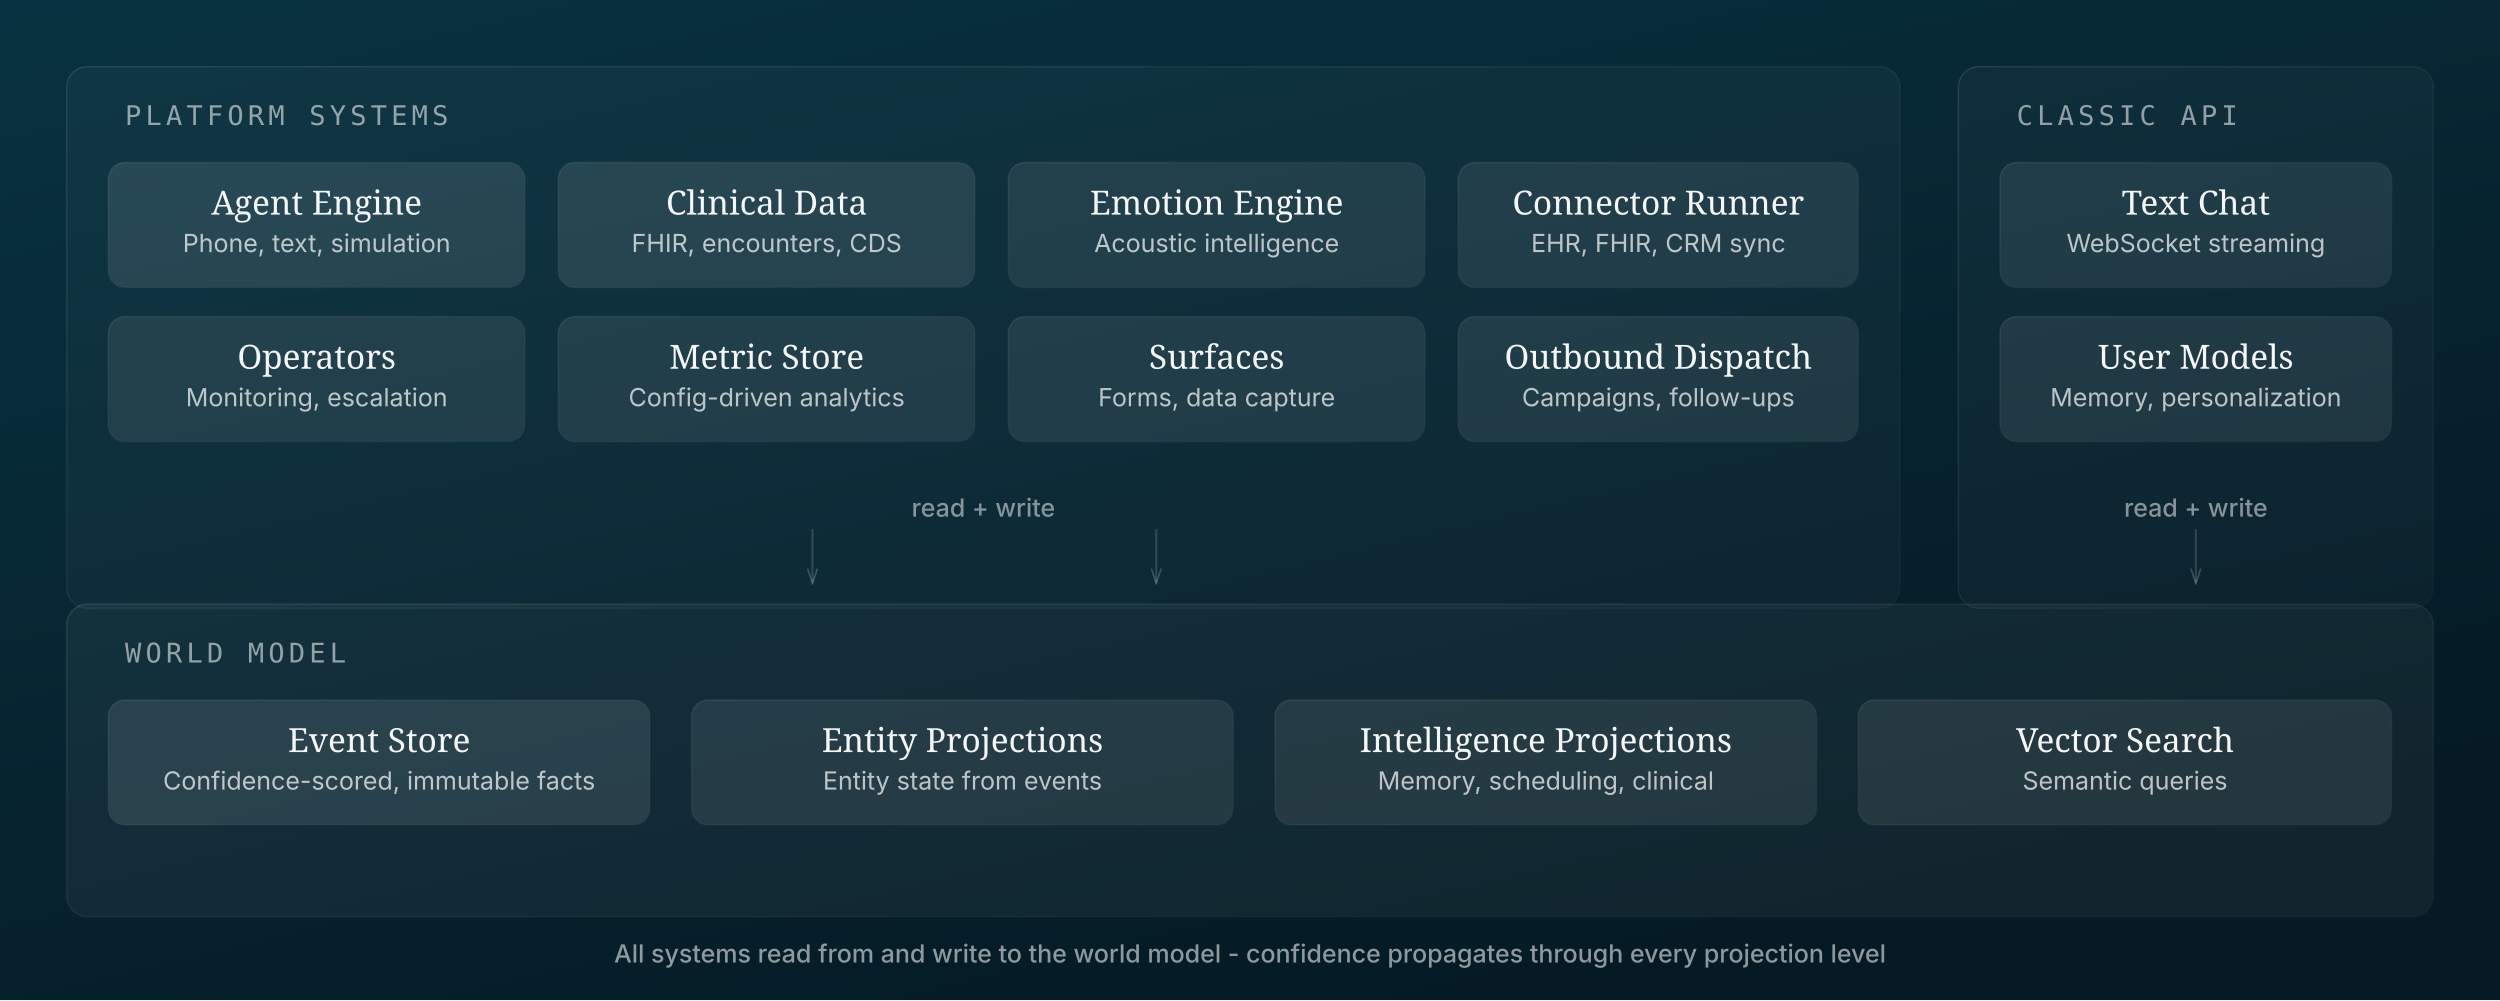
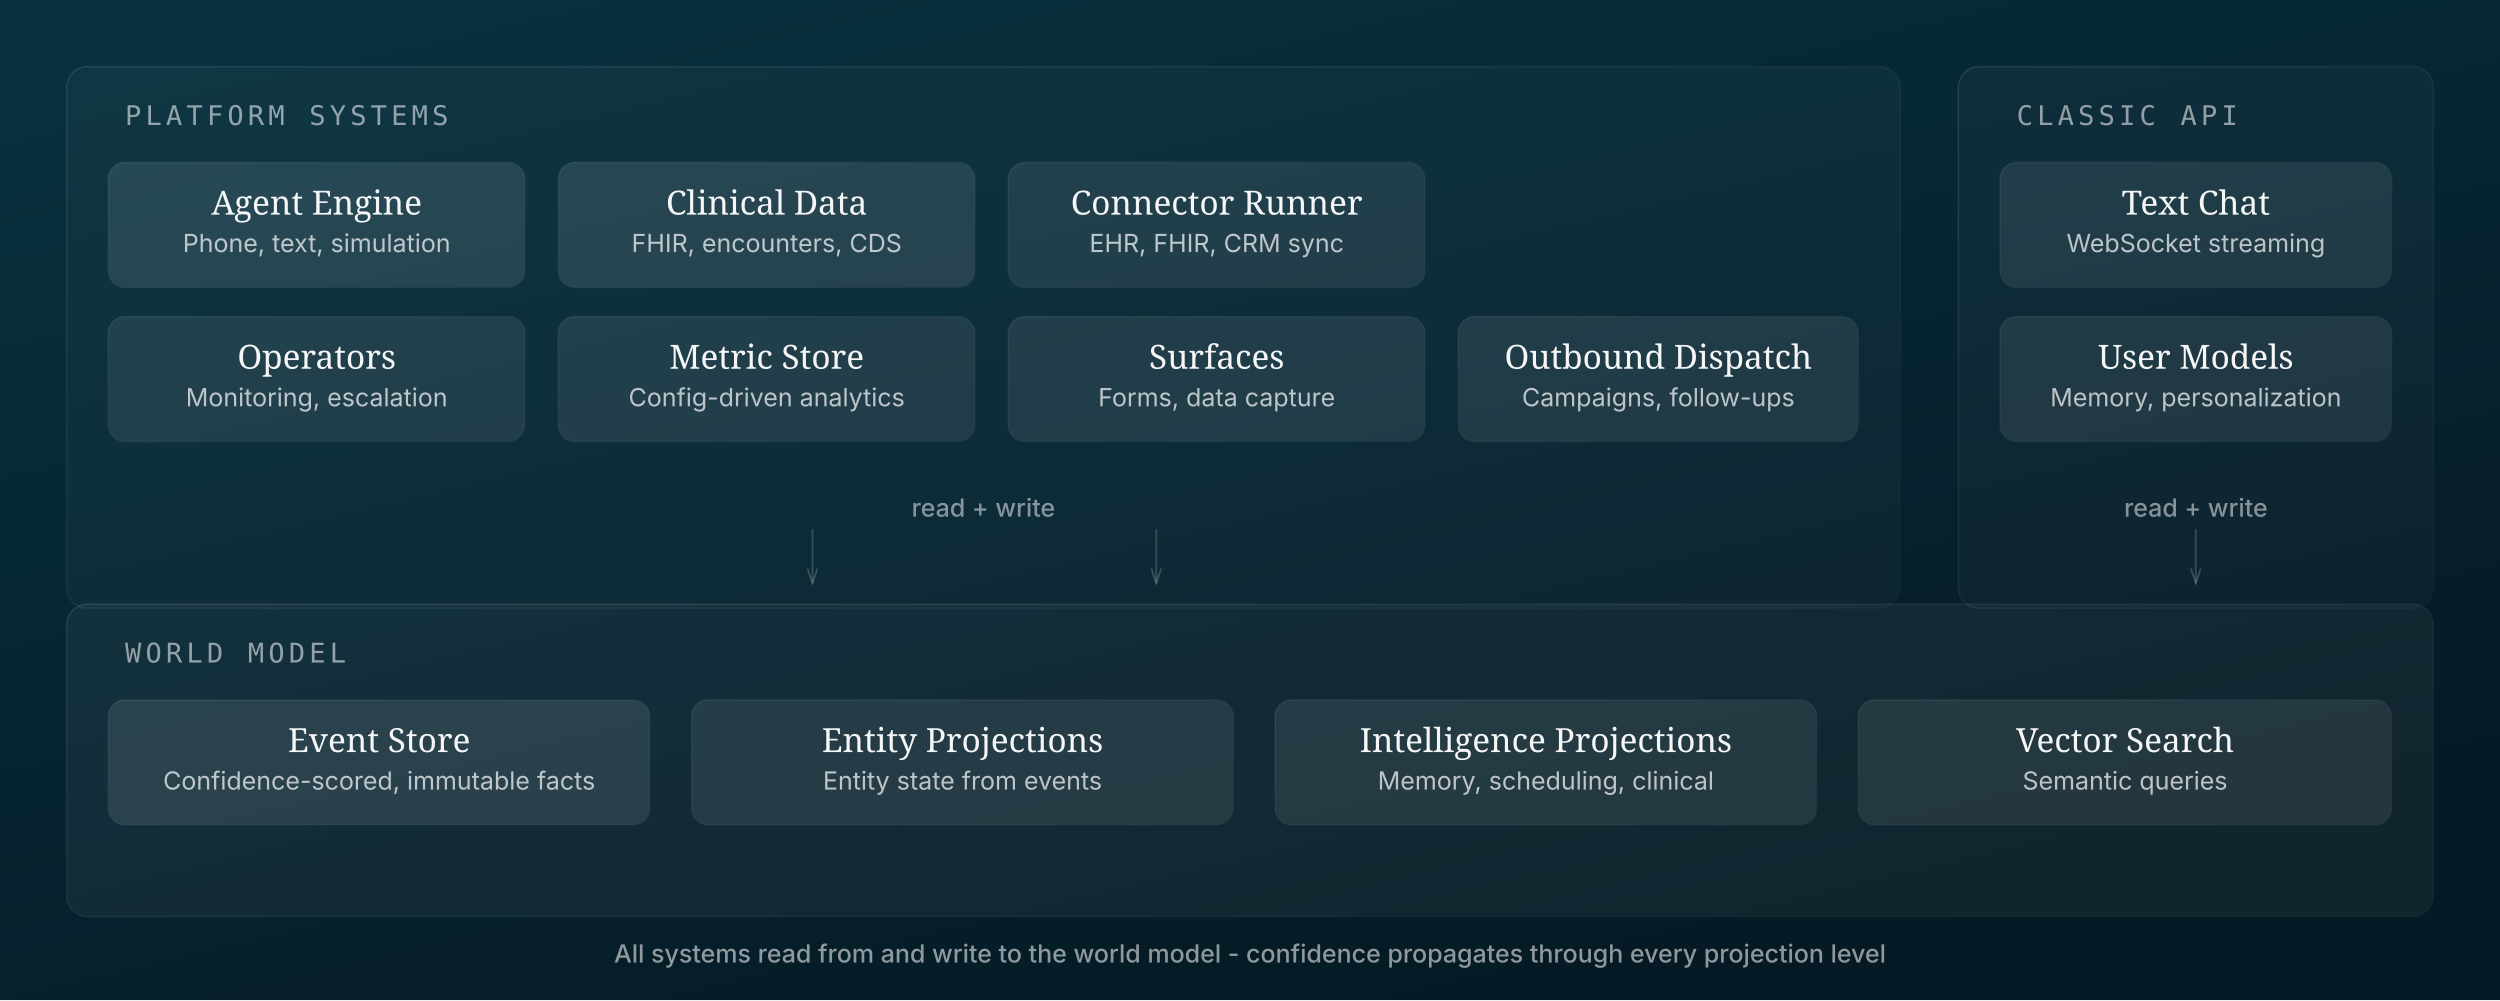
<svg xmlns="http://www.w3.org/2000/svg" width="1200" height="480" viewBox="0 0 1200 480">
  <defs>
    <linearGradient id="bg" x1="0" y1="0" x2="0.6" y2="1">
      <stop offset="0%" stop-color="#083241" />
      <stop offset="100%" stop-color="#051A24" />
    </linearGradient>
    <linearGradient id="strokeGrad" x1="0" y1="0" x2="1" y2="1">
      <stop offset="0%" stop-color="white" stop-opacity="0.1" />
      <stop offset="100%" stop-color="#999" stop-opacity="0.04" />
    </linearGradient>
    <linearGradient id="strokeGradSubtle" x1="0" y1="0" x2="1" y2="1">
      <stop offset="0%" stop-color="white" stop-opacity="0.08" />
      <stop offset="100%" stop-color="#999" stop-opacity="0.03" />
    </linearGradient>
    <marker id="arrow" viewBox="0 0 10 7" refX="9" refY="3.5" markerWidth="8" markerHeight="6" orient="auto-start-reverse">
      <path d="M 0 0.5 L 9 3.5 L 0 6.5" fill="none" stroke="white" stroke-width="1" opacity="0.2" />
    </marker>
  </defs>
  <rect width="1200" height="480" fill="url(#bg)" />
  <rect x="32" y="32" width="880" height="260" rx="10" fill="white" fill-opacity="0.03" stroke="url(#strokeGrad)" stroke-width="0.75" />
  <text x="60" y="60" font-family="'Diatype Mono', 'SF Mono', monospace" font-size="13" font-weight="500" fill="white" fill-opacity="0.55" letter-spacing="2">PLATFORM SYSTEMS</text>
  <rect x="52" y="78" width="200" height="60" rx="8" fill="white" fill-opacity="0.1" stroke="url(#strokeGradSubtle)" stroke-width="0.75" />
  <text x="152" y="103" text-anchor="middle" font-family="'Flecha S', Georgia, serif" font-size="16" fill="white" fill-opacity="0.95">Agent Engine</text>
  <text x="152" y="121" text-anchor="middle" font-family="Inter, sans-serif" font-size="12" fill="white" fill-opacity="0.7">Phone, text, simulation</text>
  <rect x="268" y="78" width="200" height="60" rx="8" fill="white" fill-opacity="0.1" stroke="url(#strokeGradSubtle)" stroke-width="0.75" />
  <text x="368" y="103" text-anchor="middle" font-family="'Flecha S', Georgia, serif" font-size="16" fill="white" fill-opacity="0.95">Clinical Data</text>
  <text x="368" y="121" text-anchor="middle" font-family="Inter, sans-serif" font-size="12" fill="white" fill-opacity="0.7">FHIR, encounters, CDS</text>
  <rect x="484" y="78" width="200" height="60" rx="8" fill="white" fill-opacity="0.08" stroke="url(#strokeGradSubtle)" stroke-width="0.75" />
-   <text x="584" y="103" text-anchor="middle" font-family="'Flecha S', Georgia, serif" font-size="16" fill="white" fill-opacity="0.95">Emotion Engine</text>
-   <text x="584" y="121" text-anchor="middle" font-family="Inter, sans-serif" font-size="12" fill="white" fill-opacity="0.7">Acoustic intelligence</text>
-   <rect x="700" y="78" width="192" height="60" rx="8" fill="white" fill-opacity="0.08" stroke="url(#strokeGradSubtle)" stroke-width="0.75" />
-   <text x="796" y="103" text-anchor="middle" font-family="'Flecha S', Georgia, serif" font-size="16" fill="white" fill-opacity="0.95">Connector Runner</text>
-   <text x="796" y="121" text-anchor="middle" font-family="Inter, sans-serif" font-size="12" fill="white" fill-opacity="0.7">EHR, FHIR, CRM sync</text>
+   <text x="584" y="103" text-anchor="middle" font-family="'Flecha S', Georgia, serif" font-size="16" fill="white" fill-opacity="0.95">Connector Runner</text>
+   <text x="584" y="121" text-anchor="middle" font-family="Inter, sans-serif" font-size="12" fill="white" fill-opacity="0.7">EHR, FHIR, CRM sync</text>
  <rect x="52" y="152" width="200" height="60" rx="8" fill="white" fill-opacity="0.08" stroke="url(#strokeGradSubtle)" stroke-width="0.75" />
  <text x="152" y="177" text-anchor="middle" font-family="'Flecha S', Georgia, serif" font-size="16" fill="white" fill-opacity="0.95">Operators</text>
  <text x="152" y="195" text-anchor="middle" font-family="Inter, sans-serif" font-size="12" fill="white" fill-opacity="0.7">Monitoring, escalation</text>
  <rect x="268" y="152" width="200" height="60" rx="8" fill="white" fill-opacity="0.08" stroke="url(#strokeGradSubtle)" stroke-width="0.75" />
  <text x="368" y="177" text-anchor="middle" font-family="'Flecha S', Georgia, serif" font-size="16" fill="white" fill-opacity="0.95">Metric Store</text>
  <text x="368" y="195" text-anchor="middle" font-family="Inter, sans-serif" font-size="12" fill="white" fill-opacity="0.7">Config-driven analytics</text>
  <rect x="484" y="152" width="200" height="60" rx="8" fill="white" fill-opacity="0.08" stroke="url(#strokeGradSubtle)" stroke-width="0.75" />
  <text x="584" y="177" text-anchor="middle" font-family="'Flecha S', Georgia, serif" font-size="16" fill="white" fill-opacity="0.95">Surfaces</text>
  <text x="584" y="195" text-anchor="middle" font-family="Inter, sans-serif" font-size="12" fill="white" fill-opacity="0.7">Forms, data capture</text>
  <rect x="700" y="152" width="192" height="60" rx="8" fill="white" fill-opacity="0.08" stroke="url(#strokeGradSubtle)" stroke-width="0.75" />
  <text x="796" y="177" text-anchor="middle" font-family="'Flecha S', Georgia, serif" font-size="16" fill="white" fill-opacity="0.95">Outbound Dispatch</text>
  <text x="796" y="195" text-anchor="middle" font-family="Inter, sans-serif" font-size="12" fill="white" fill-opacity="0.7">Campaigns, follow-ups</text>
  <text x="472" y="248" text-anchor="middle" font-family="Inter, sans-serif" font-size="12" font-weight="500" fill="white" fill-opacity="0.5">read + write</text>
  <line x1="390" y1="254" x2="390" y2="280" stroke="white" stroke-width="1" stroke-opacity="0.15" marker-end="url(#arrow)" />
  <line x1="555" y1="254" x2="555" y2="280" stroke="white" stroke-width="1" stroke-opacity="0.15" marker-end="url(#arrow)" />
  <rect x="940" y="32" width="228" height="260" rx="10" fill="white" fill-opacity="0.03" stroke="url(#strokeGrad)" stroke-width="0.75" />
  <text x="968" y="60" font-family="'Diatype Mono', 'SF Mono', monospace" font-size="13" font-weight="500" fill="white" fill-opacity="0.55" letter-spacing="2">CLASSIC API</text>
  <rect x="960" y="78" width="188" height="60" rx="8" fill="white" fill-opacity="0.08" stroke="url(#strokeGradSubtle)" stroke-width="0.75" />
  <text x="1054" y="103" text-anchor="middle" font-family="'Flecha S', Georgia, serif" font-size="16" fill="white" fill-opacity="0.95">Text Chat</text>
  <text x="1054" y="121" text-anchor="middle" font-family="Inter, sans-serif" font-size="12" fill="white" fill-opacity="0.7">WebSocket streaming</text>
  <rect x="960" y="152" width="188" height="60" rx="8" fill="white" fill-opacity="0.08" stroke="url(#strokeGradSubtle)" stroke-width="0.75" />
  <text x="1054" y="177" text-anchor="middle" font-family="'Flecha S', Georgia, serif" font-size="16" fill="white" fill-opacity="0.95">User Models</text>
  <text x="1054" y="195" text-anchor="middle" font-family="Inter, sans-serif" font-size="12" fill="white" fill-opacity="0.7">Memory, personalization</text>
  <text x="1054" y="248" text-anchor="middle" font-family="Inter, sans-serif" font-size="12" font-weight="500" fill="white" fill-opacity="0.5">read + write</text>
  <line x1="1054" y1="254" x2="1054" y2="280" stroke="white" stroke-width="1" stroke-opacity="0.15" marker-end="url(#arrow)" />
  <rect x="32" y="290" width="1136" height="150" rx="10" fill="white" fill-opacity="0.05" stroke="url(#strokeGrad)" stroke-width="0.75" />
  <text x="60" y="318" font-family="'Diatype Mono', 'SF Mono', monospace" font-size="13" font-weight="500" fill="white" fill-opacity="0.55" letter-spacing="2">WORLD MODEL</text>
  <rect x="52" y="336" width="260" height="60" rx="8" fill="white" fill-opacity="0.1" stroke="url(#strokeGradSubtle)" stroke-width="0.75" />
  <text x="182" y="361" text-anchor="middle" font-family="'Flecha S', Georgia, serif" font-size="16" fill="white" fill-opacity="0.95">Event Store</text>
  <text x="182" y="379" text-anchor="middle" font-family="Inter, sans-serif" font-size="12" fill="white" fill-opacity="0.7">Confidence-scored, immutable facts</text>
  <rect x="332" y="336" width="260" height="60" rx="8" fill="white" fill-opacity="0.08" stroke="url(#strokeGradSubtle)" stroke-width="0.75" />
  <text x="462" y="361" text-anchor="middle" font-family="'Flecha S', Georgia, serif" font-size="16" fill="white" fill-opacity="0.95">Entity Projections</text>
  <text x="462" y="379" text-anchor="middle" font-family="Inter, sans-serif" font-size="12" fill="white" fill-opacity="0.7">Entity state from events</text>
  <rect x="612" y="336" width="260" height="60" rx="8" fill="white" fill-opacity="0.08" stroke="url(#strokeGradSubtle)" stroke-width="0.75" />
  <text x="742" y="361" text-anchor="middle" font-family="'Flecha S', Georgia, serif" font-size="16" fill="white" fill-opacity="0.95">Intelligence Projections</text>
  <text x="742" y="379" text-anchor="middle" font-family="Inter, sans-serif" font-size="12" fill="white" fill-opacity="0.7">Memory, scheduling, clinical</text>
  <rect x="892" y="336" width="256" height="60" rx="8" fill="white" fill-opacity="0.08" stroke="url(#strokeGradSubtle)" stroke-width="0.75" />
  <text x="1020" y="361" text-anchor="middle" font-family="'Flecha S', Georgia, serif" font-size="16" fill="white" fill-opacity="0.95">Vector Search</text>
  <text x="1020" y="379" text-anchor="middle" font-family="Inter, sans-serif" font-size="12" fill="white" fill-opacity="0.7">Semantic queries</text>
  <text x="600" y="462" text-anchor="middle" font-family="Inter, sans-serif" font-size="12" font-weight="500" fill="white" fill-opacity="0.55">All systems read from and write to the world model - confidence propagates through every projection level</text>
</svg>
